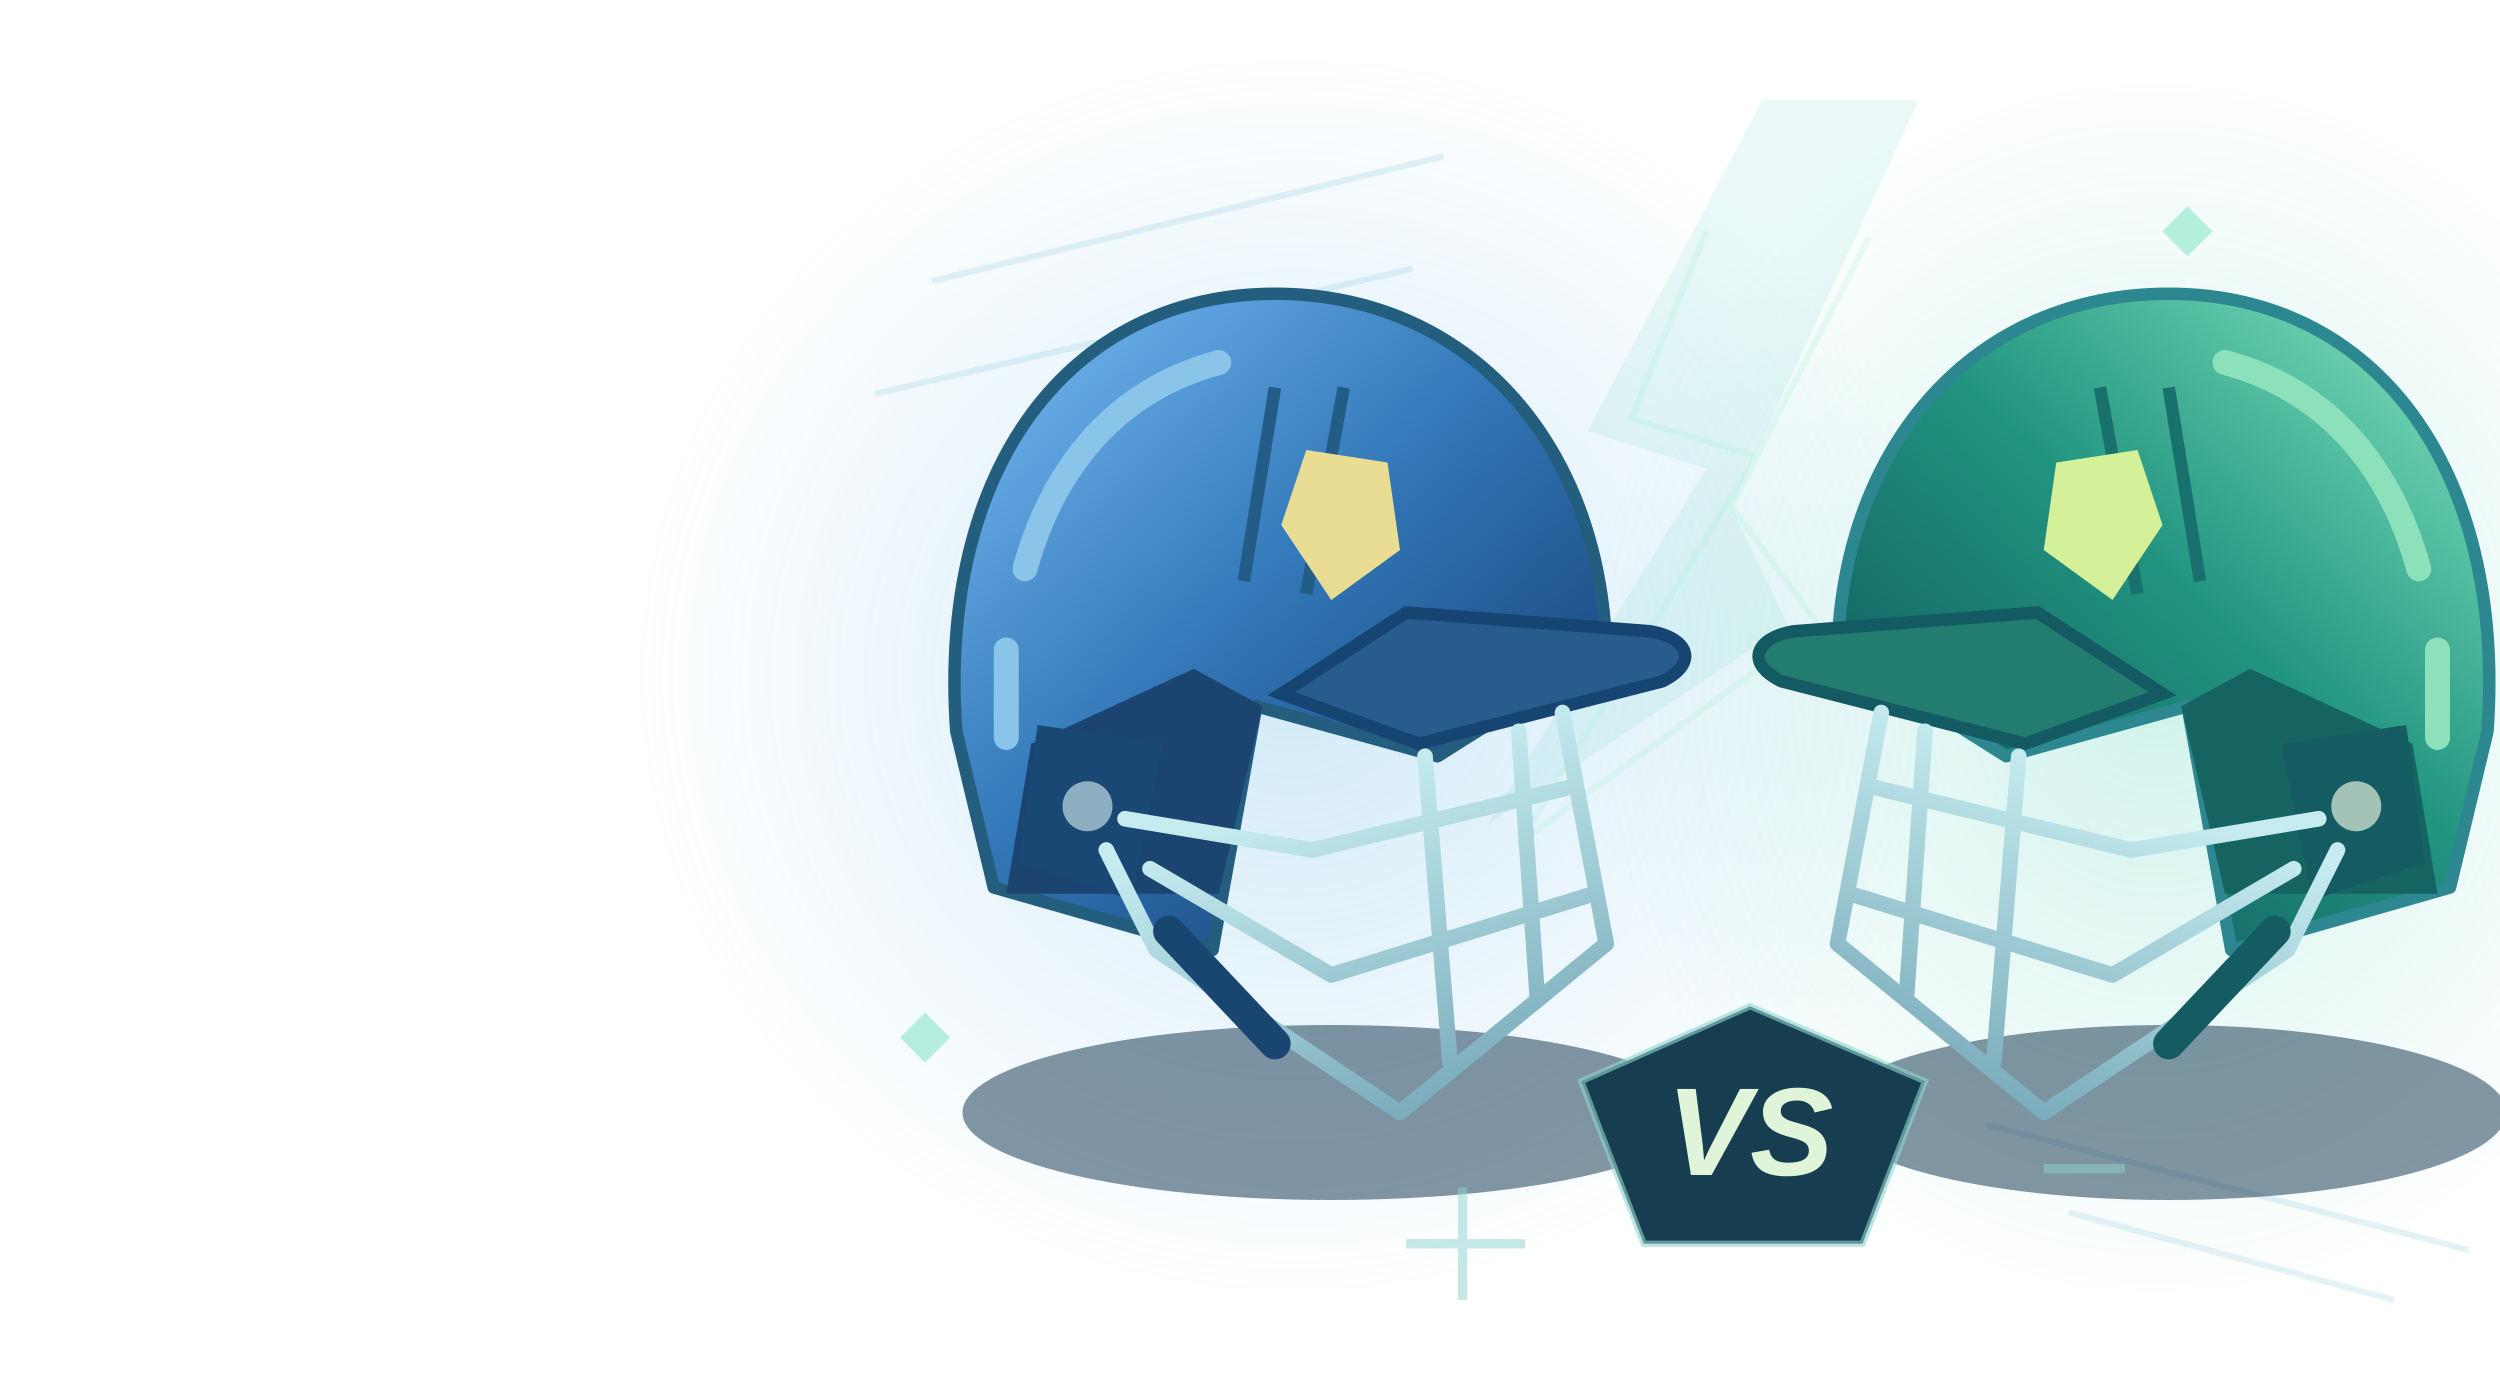
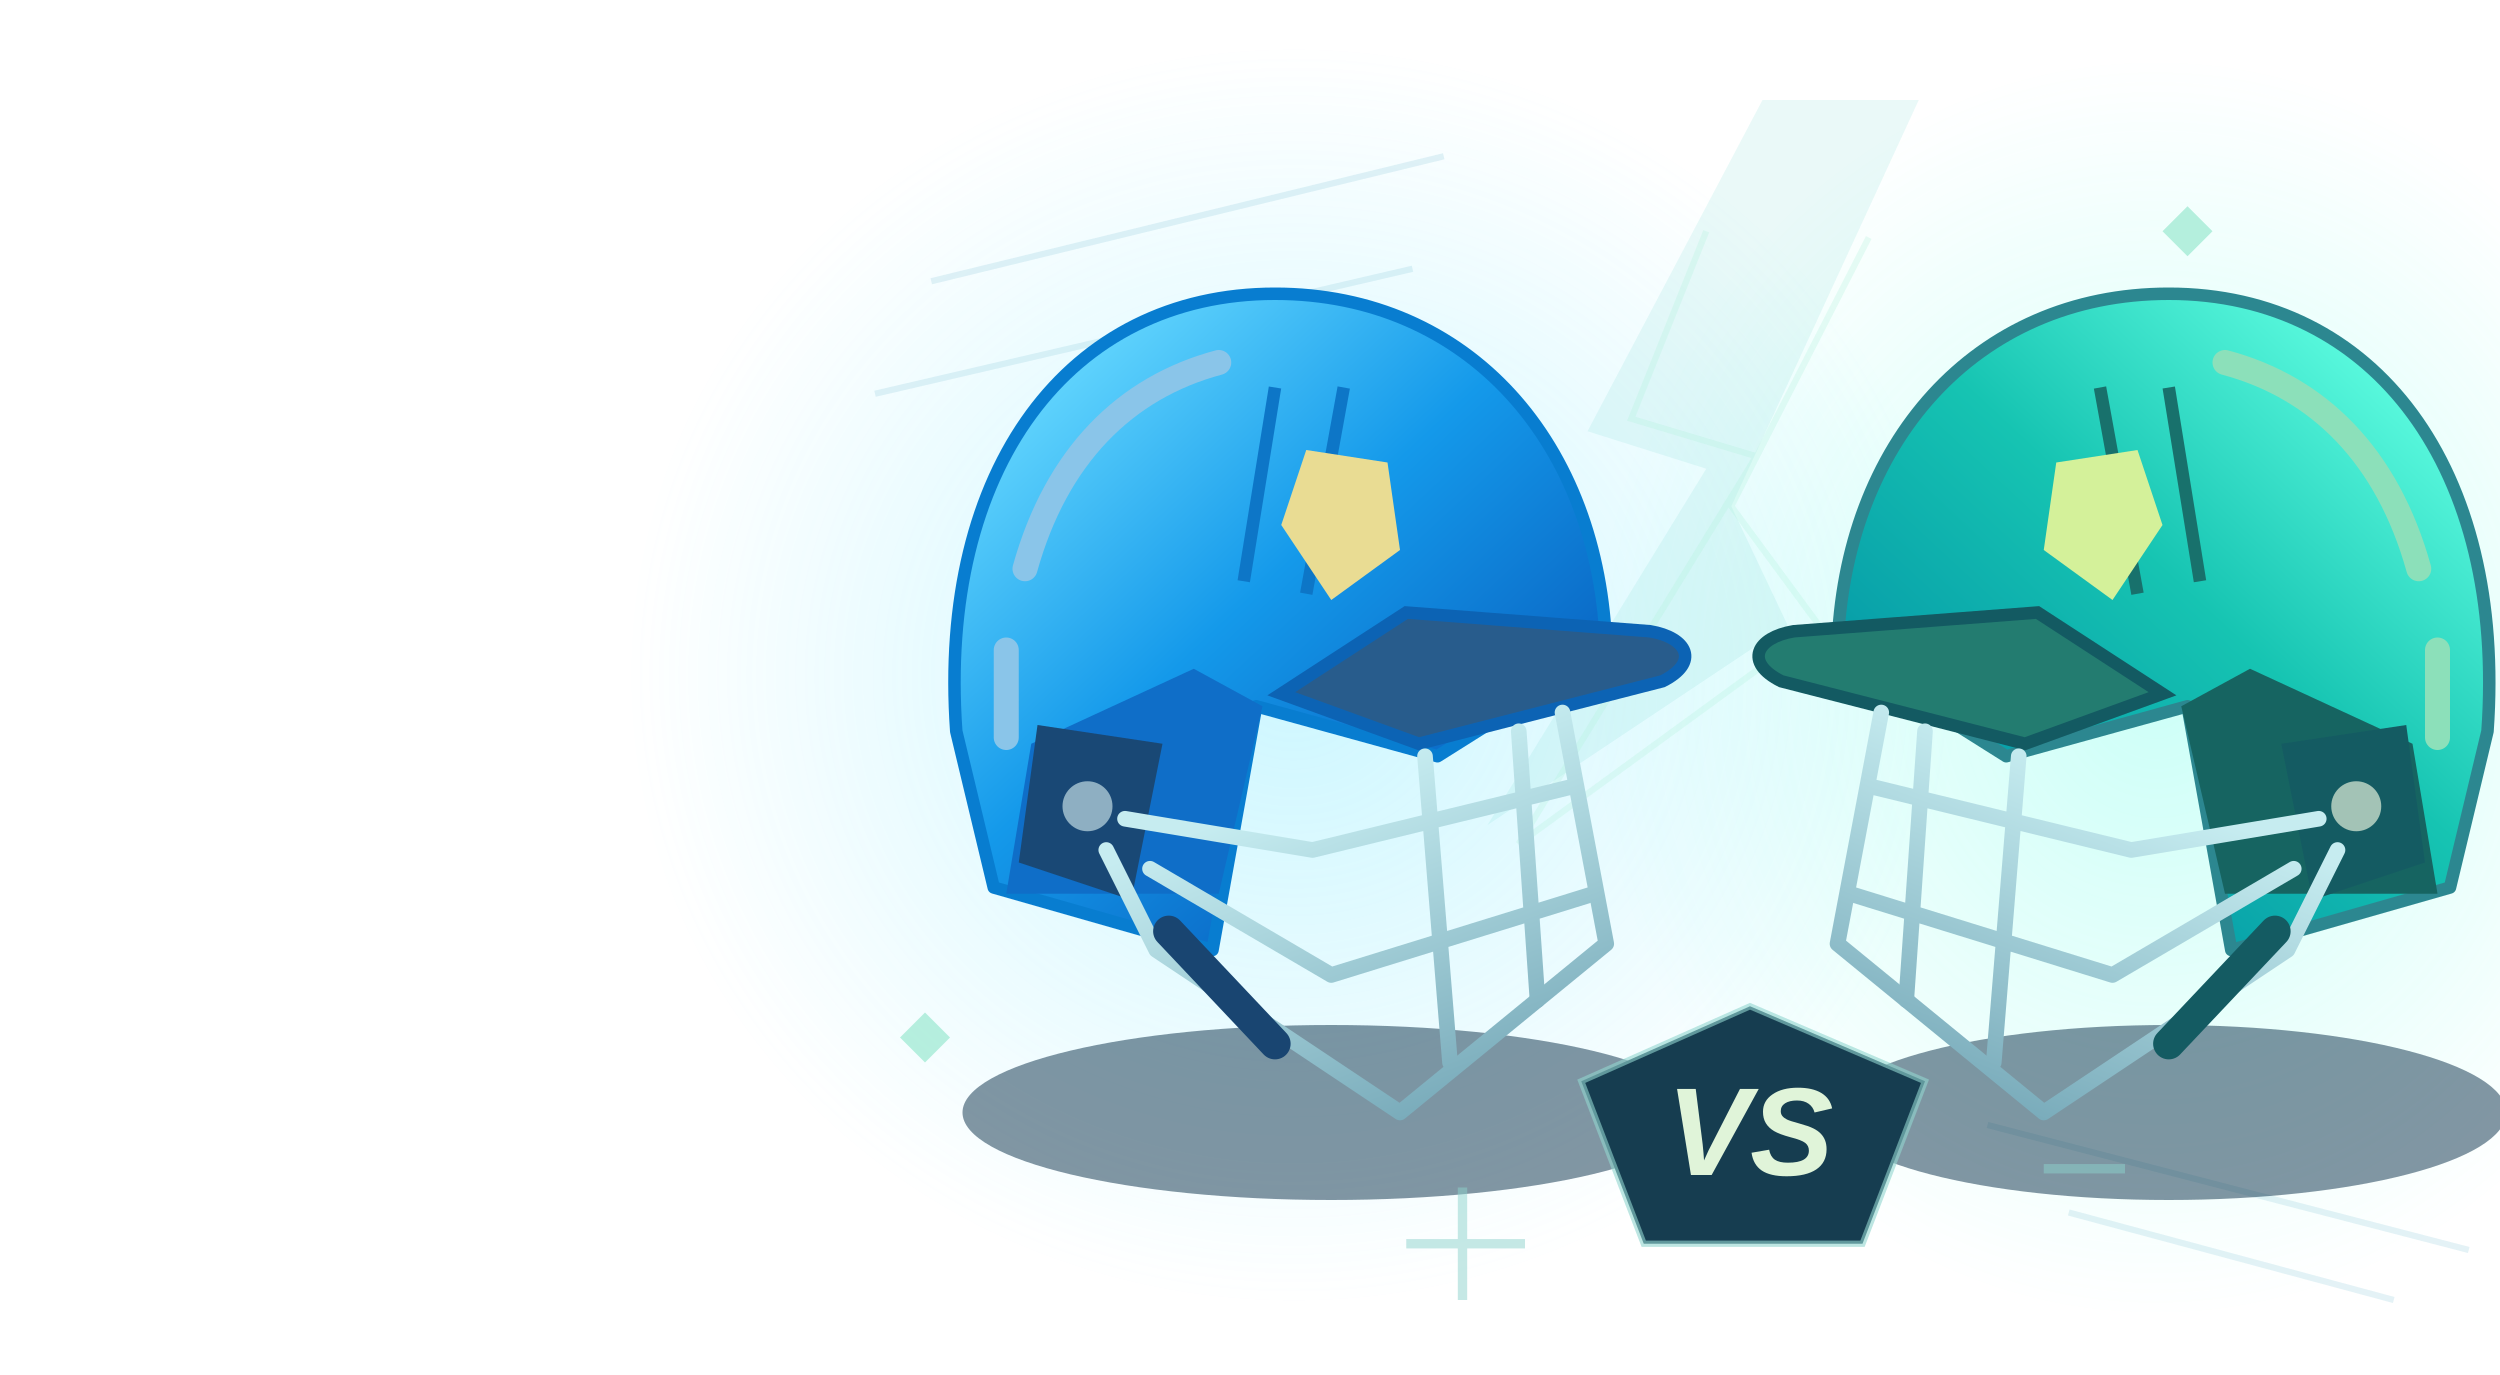
<svg xmlns="http://www.w3.org/2000/svg" width="400" height="220" viewBox="0 0 400 220" fill="none">
  <defs>
    <linearGradient id="blue" x1="163" y1="59" x2="242" y2="144" gradientUnits="userSpaceOnUse">
-       <stop stop-color="#69AFE9" />
-       <stop offset=".45" stop-color="#3378B8" />
-       <stop offset="1" stop-color="#153D73" />
+       <stop stop-color="#68DAFF" />
+       <stop offset=".45" stop-color="#1499EA" />
+       <stop offset="1" stop-color="#0652B5" />
    </linearGradient>
    <linearGradient id="green" x1="163" y1="59" x2="242" y2="144" gradientUnits="userSpaceOnUse">
-       <stop stop-color="#70D5B3" />
-       <stop offset=".45" stop-color="#219480" />
-       <stop offset="1" stop-color="#10565B" />
+       <stop stop-color="#61FFE2" />
+       <stop offset=".45" stop-color="#16C4B2" />
+       <stop offset="1" stop-color="#008BA4" />
    </linearGradient>
    <radialGradient id="blue-halo">
-       <stop stop-color="#56B2E4" stop-opacity=".27" />
-       <stop offset="1" stop-color="#56B2E4" stop-opacity="0" />
+       <stop stop-color="#44E0FF" stop-opacity=".27" />
+       <stop offset="1" stop-color="#44E0FF" stop-opacity="0" />
    </radialGradient>
    <radialGradient id="green-halo">
-       <stop stop-color="#4ACDB3" stop-opacity=".25" />
-       <stop offset="1" stop-color="#4ACDB3" stop-opacity="0" />
+       <stop stop-color="#34FFE0" stop-opacity=".25" />
+       <stop offset="1" stop-color="#34FFE0" stop-opacity="0" />
    </radialGradient>
    <linearGradient id="metal" x1="233" y1="117" x2="256" y2="177" gradientUnits="userSpaceOnUse">
      <stop stop-color="#C6ECF0" />
      <stop offset="1" stop-color="#6DA1B2" />
    </linearGradient>
  </defs>
  <ellipse cx="207" cy="108" rx="106" ry="101" fill="url(#blue-halo)" />
  <ellipse cx="345" cy="110" rx="91" ry="100" fill="url(#green-halo)" />
  <path d="m149 45 82-20m-91 38 86-20m92 137 77 20m-64-6 52 14" stroke="#79C0D6" stroke-opacity=".2" />
  <path d="m282 16-28 53 19 6-35 57 48-32-9-19 30-65Z" fill="#77D7CF" fill-opacity=".16" />
  <path d="m273 37-12 30 20 6-38 62 48-35-14-19 22-43" stroke="#B1EFDA" stroke-opacity=".28" />
  <ellipse cx="213" cy="178" rx="59" ry="14" fill="#092E49" fill-opacity=".5" />
  <ellipse cx="347" cy="178" rx="54" ry="14" fill="#092E49" fill-opacity=".5" />
-   <path d="M153 117c-3-42 18-70 51-70 31 0 52 24 53 57l-27 17-29-8-7 39-35-10Z" fill="url(#blue)" stroke="#245E7F" stroke-width="2" stroke-linejoin="round" />
+   <path d="M153 117c-3-42 18-70 51-70 31 0 52 24 53 57l-27 17-29-8-7 39-35-10Z" fill="url(#blue)" stroke="#087DD0" stroke-width="2" stroke-linejoin="round" />
  <path d="M164 91c5-18 16-29 31-33m-34 46v14" stroke="#8AC5E9" stroke-width="4" stroke-linecap="round" />
-   <path d="M161 143h34l7-30-11-6-26 12Z" fill="#1B4570" />
-   <path d="m199 93 5-31m5 33 6-33" stroke="#245C88" stroke-width="2" />
-   <path d="m225 98 39 3c6 1 8 5 2 8l-39 10-22-8Z" fill="#285C8C" stroke="#164572" stroke-width="2" />
+   <path d="M161 143h34l7-30-11-6-26 12Z" fill="#0F6EC8" />
+   <path d="m199 93 5-31m5 33 6-33" stroke="#0D76C7" stroke-width="2" />
+   <path d="m225 98 39 3c6 1 8 5 2 8l-39 10-22-8Z" fill="#285C8C" stroke="#0C63B4" stroke-width="2" />
  <path d="m209 72 13 2 2 14-11 8-8-12Z" fill="#E9DC93" />
  <path d="m166 116 20 3-5 25-18-6Z" fill="#194875" />
  <circle cx="174" cy="129" r="4" fill="#8EAFC2" />
  <g stroke="url(#metal)" stroke-width="2.5" stroke-linecap="round" stroke-linejoin="round">
    <path d="m250 114 7 37-33 27-39-26-8-16" />
    <path d="m251 126-41 10-30-5m75 12-42 13-29-17m59-22 3 43m-18-39 4 49" />
  </g>
  <path d="m187 149 17 18" stroke="#194571" stroke-width="5" stroke-linecap="round" />
  <g transform="translate(551 0) scale(-1 1)">
    <path d="M153 117c-3-42 18-70 51-70 31 0 52 24 53 57l-27 17-29-8-7 39-35-10Z" fill="url(#green)" stroke="#2C8790" stroke-width="2" stroke-linejoin="round" />
    <path d="M164 91c5-18 16-29 31-33m-34 46v14" stroke="#8CE0BA" stroke-width="4" stroke-linecap="round" />
    <path d="M161 143h34l7-30-11-6-26 12Z" fill="#166461" />
    <path d="m199 93 5-31m5 33 6-33" stroke="#18716C" stroke-width="2" />
    <path d="m225 98 39 3c6 1 8 5 2 8l-39 10-22-8Z" fill="#237C70" stroke="#135A62" stroke-width="2" />
    <path d="m209 72 13 2 2 14-11 8-8-12Z" fill="#D4F19A" />
    <path d="m166 116 20 3-5 25-18-6Z" fill="#145B62" />
    <circle cx="174" cy="129" r="4" fill="#A3C3B6" />
    <g stroke="url(#metal)" stroke-width="2.5" stroke-linecap="round" stroke-linejoin="round">
      <path d="m250 114 7 37-33 27-39-26-8-16" />
      <path d="m251 126-41 10-30-5m75 12-42 13-29-17m59-22 3 43m-18-39 4 49" />
    </g>
    <path d="m187 149 17 18" stroke="#145B62" stroke-width="5" stroke-linecap="round" />
  </g>
  <path d="m253 173 27-12 28 12-10 26h-35Z" fill="#163D50" stroke="#91D6CF" stroke-opacity=".6" />
  <text x="280" y="188" text-anchor="middle" fill="#E0F4D9" font-family="Arial, sans-serif" font-size="20" font-weight="900" font-style="italic">VS</text>
  <path d="m144 166 4-4 4 4-4 4Zm202-129 4-4 4 4-4 4Z" fill="#9BE8D1" fill-opacity=".7" />
  <path d="M225 199h19m-10-9v18m93-21h13" stroke="#8CD2CC" stroke-opacity=".5" stroke-width="1.5" />
</svg>
